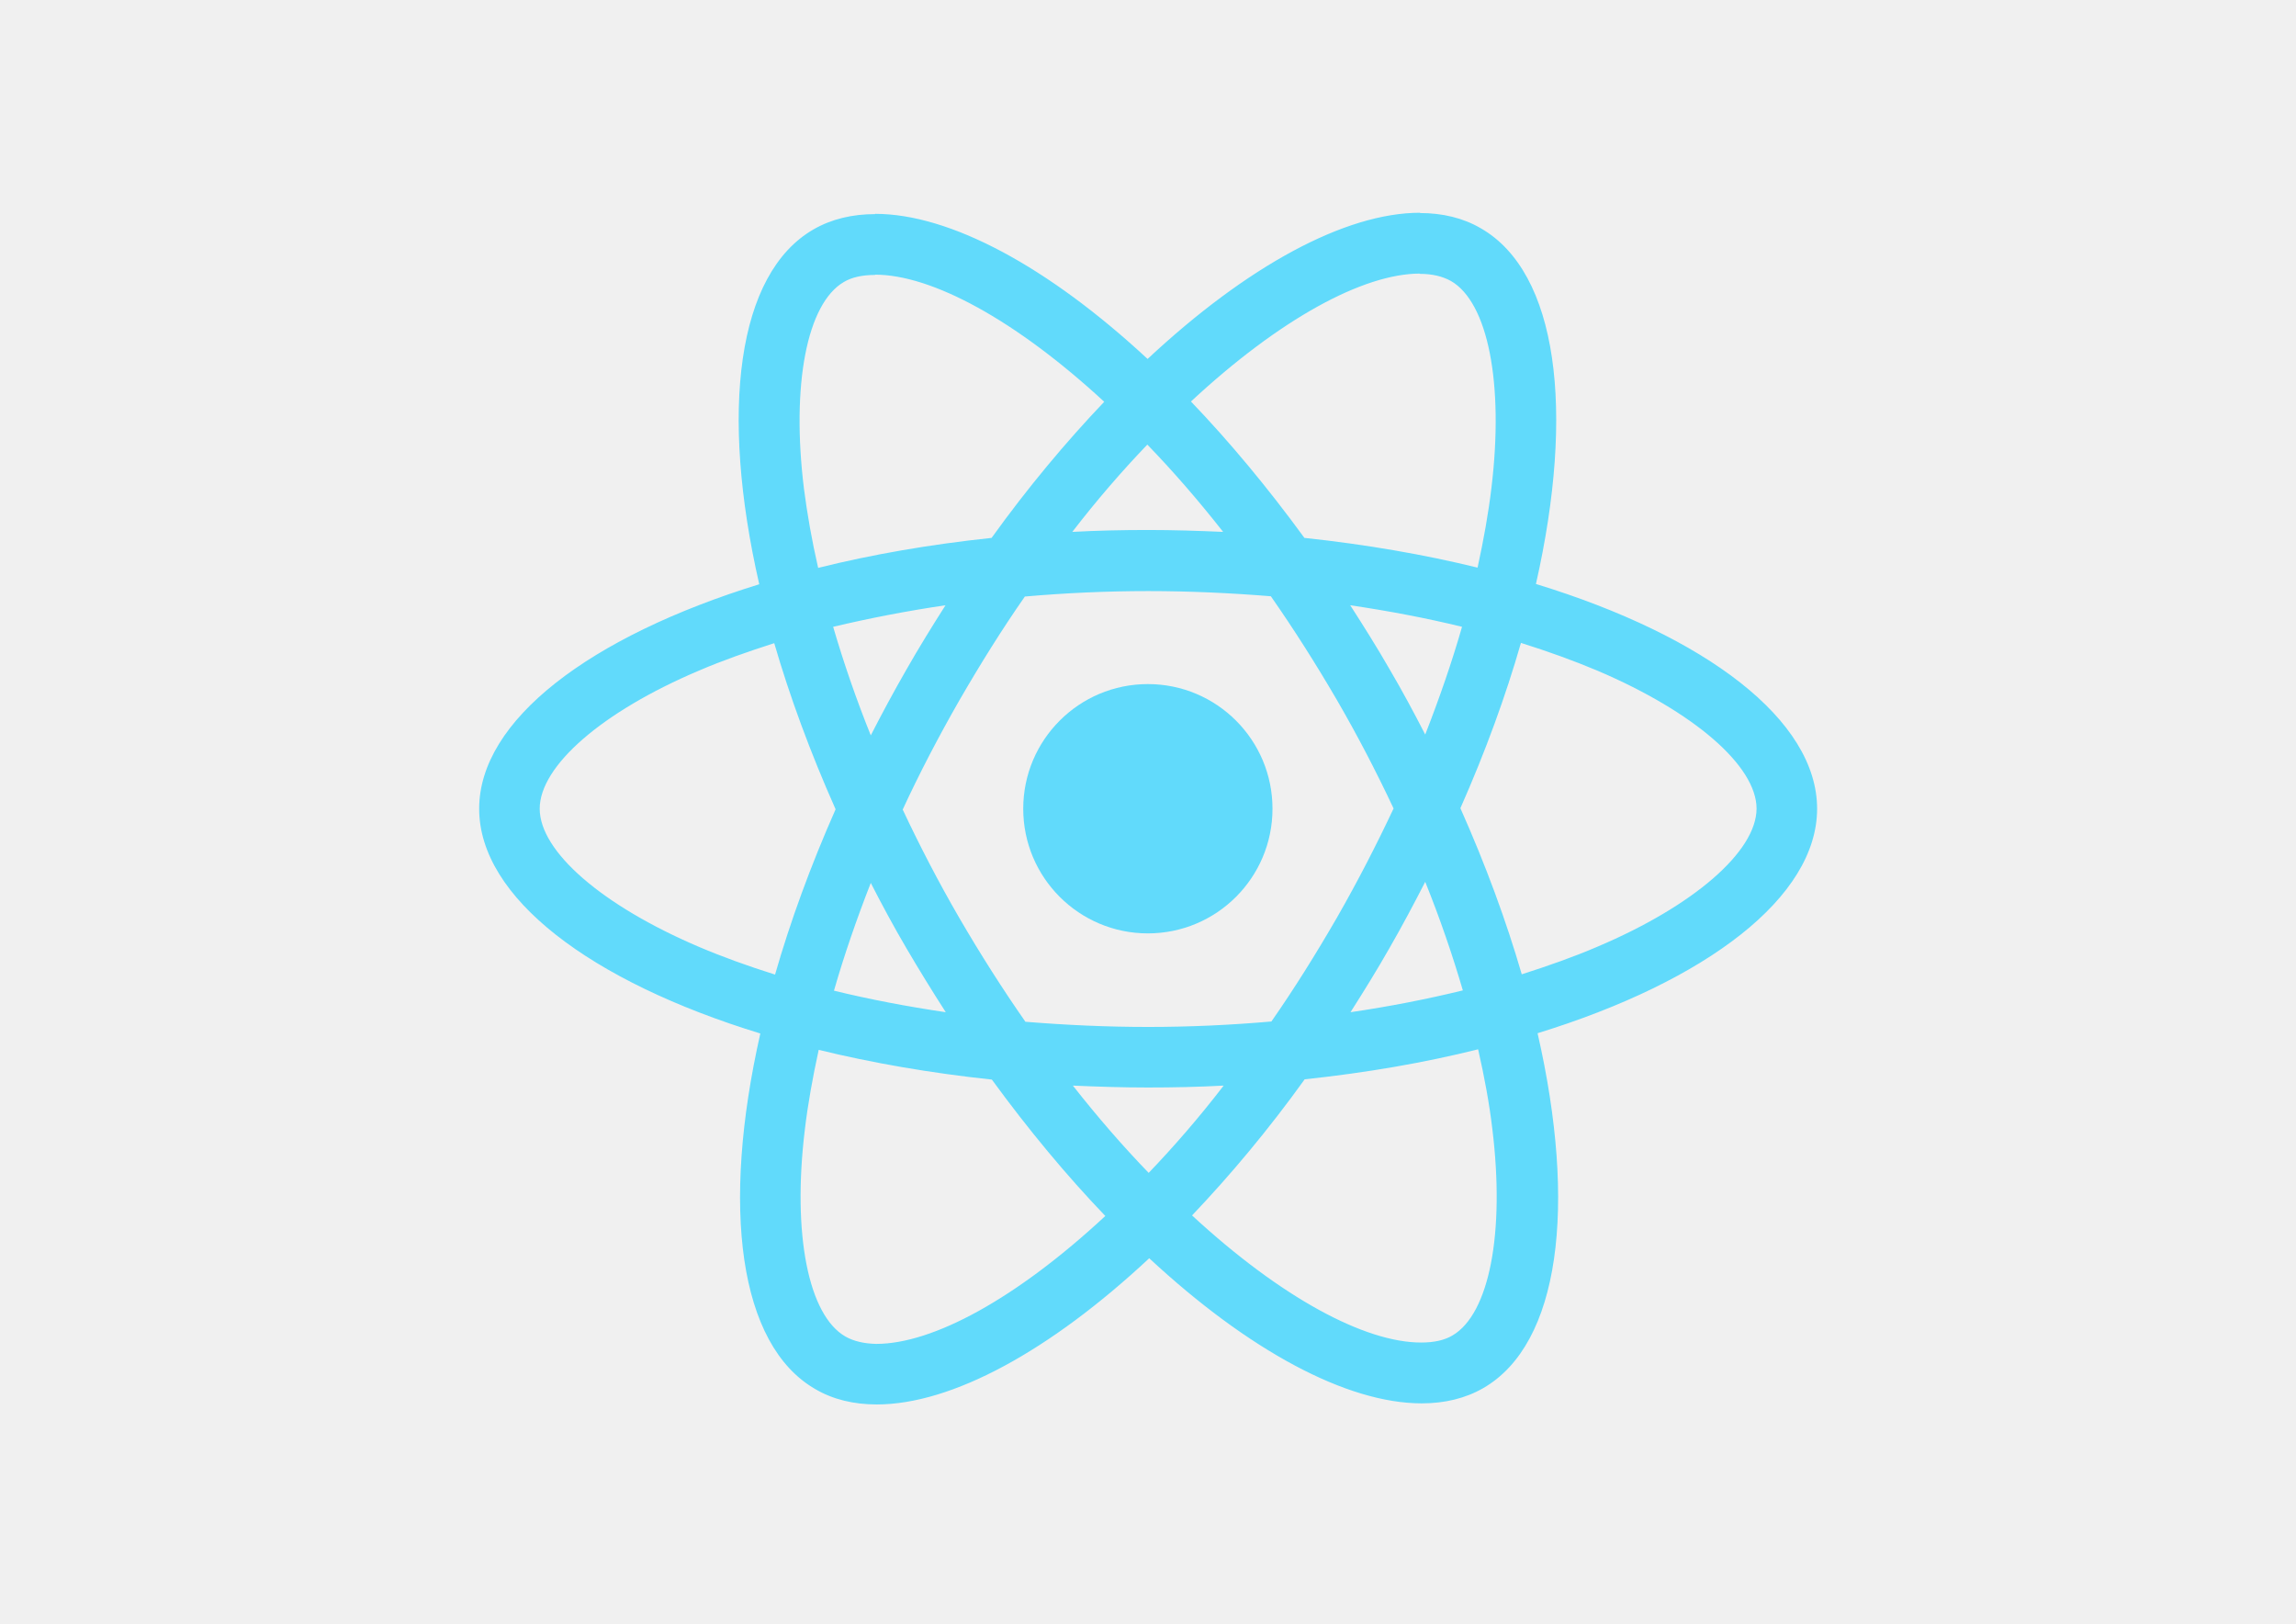
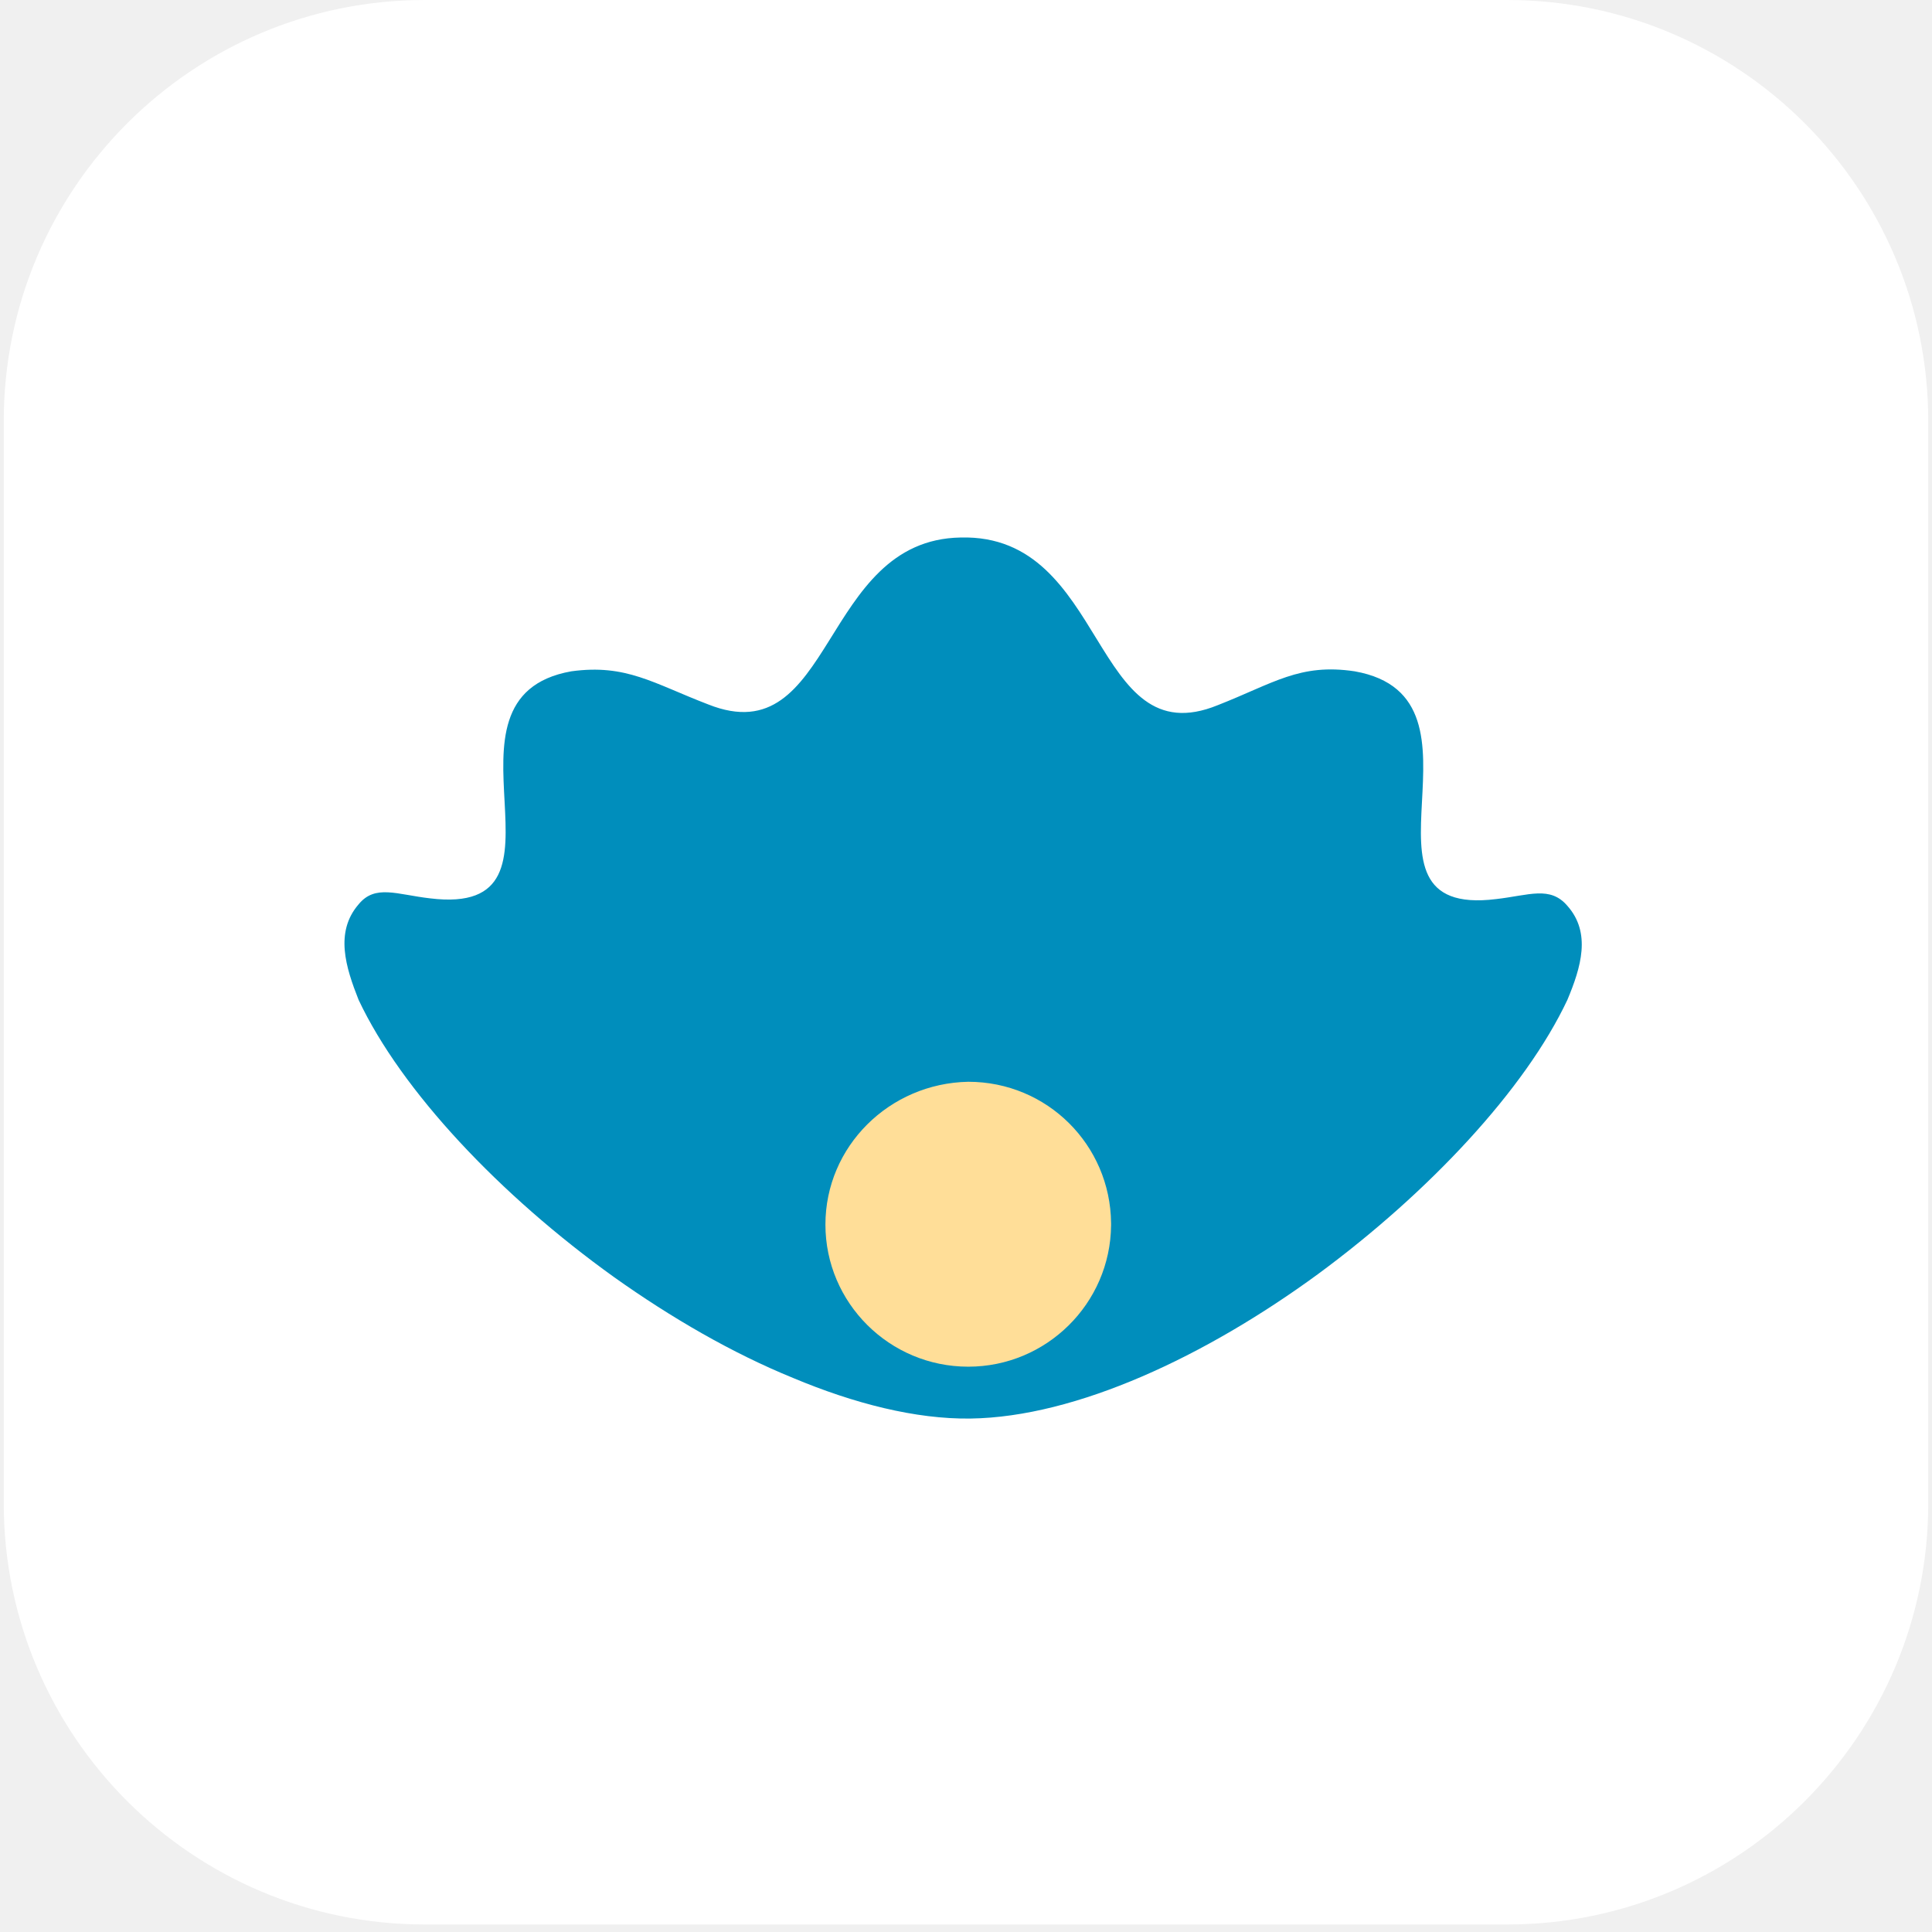
- <svg xmlns="http://www.w3.org/2000/svg" viewBox="0 0 841.9 595.3">
-   <g fill="#61DAFB">
-     <path d="M666.3 296.5c0-32.5-40.7-63.3-103.1-82.4 14.4-63.6 8-114.2-20.2-130.4-6.5-3.8-14.1-5.6-22.4-5.6v22.3c4.6 0 8.3.9 11.4 2.6 13.6 7.8 19.5 37.5 14.9 75.7-1.1 9.4-2.9 19.3-5.1 29.4-19.6-4.8-41-8.5-63.5-10.9-13.5-18.5-27.5-35.3-41.6-50 32.6-30.3 63.2-46.9 84-46.9V78c-27.5 0-63.5 19.6-99.9 53.6-36.4-33.8-72.4-53.2-99.9-53.2v22.3c20.7 0 51.4 16.5 84 46.6-14 14.7-28 31.4-41.3 49.9-22.6 2.4-44 6.1-63.6 11-2.3-10-4-19.7-5.2-29-4.7-38.2 1.1-67.9 14.6-75.8 3-1.8 6.9-2.6 11.5-2.6V78.5c-8.4 0-16 1.8-22.6 5.6-28.1 16.2-34.4 66.7-19.9 130.1-62.2 19.2-102.7 49.9-102.7 82.3 0 32.5 40.7 63.3 103.1 82.4-14.4 63.6-8 114.2 20.2 130.4 6.5 3.8 14.1 5.6 22.5 5.6 27.5 0 63.5-19.6 99.9-53.6 36.4 33.8 72.4 53.2 99.9 53.2 8.4 0 16-1.8 22.6-5.6 28.1-16.2 34.4-66.7 19.9-130.1 62-19.1 102.5-49.9 102.5-82.3zm-130.2-66.7c-3.7 12.9-8.3 26.2-13.5 39.5-4.1-8-8.4-16-13.1-24-4.6-8-9.5-15.8-14.4-23.4 14.2 2.1 27.9 4.7 41 7.9zm-45.8 106.5c-7.8 13.5-15.8 26.3-24.1 38.2-14.9 1.3-30 2-45.2 2-15.1 0-30.2-.7-45-1.9-8.3-11.9-16.4-24.6-24.2-38-7.6-13.1-14.5-26.4-20.8-39.8 6.2-13.4 13.2-26.8 20.7-39.9 7.8-13.5 15.8-26.3 24.1-38.2 14.9-1.3 30-2 45.2-2 15.1 0 30.2.7 45 1.9 8.3 11.9 16.4 24.6 24.2 38 7.6 13.1 14.5 26.4 20.8 39.8-6.3 13.4-13.2 26.8-20.7 39.9zm32.3-13c5.4 13.4 10 26.8 13.8 39.8-13.1 3.2-26.9 5.9-41.2 8 4.9-7.7 9.8-15.6 14.4-23.7 4.6-8 8.9-16.1 13-24.1zM421.2 430c-9.3-9.6-18.6-20.3-27.8-32 9 .4 18.2.7 27.5.7 9.4 0 18.7-.2 27.8-.7-9 11.7-18.3 22.4-27.5 32zm-74.4-58.9c-14.2-2.1-27.9-4.7-41-7.9 3.7-12.9 8.3-26.2 13.5-39.5 4.1 8 8.4 16 13.1 24 4.7 8 9.5 15.8 14.4 23.4zM420.7 163c9.3 9.6 18.6 20.3 27.8 32-9-.4-18.2-.7-27.5-.7-9.4 0-18.7.2-27.8.7 9-11.7 18.3-22.4 27.5-32zm-74 58.9c-4.9 7.7-9.8 15.6-14.4 23.7-4.6 8-8.9 16-13 24-5.4-13.4-10-26.8-13.8-39.8 13.1-3.1 26.9-5.8 41.2-7.9zm-90.5 125.2c-35.4-15.1-58.3-34.9-58.3-50.6 0-15.7 22.9-35.6 58.3-50.6 8.6-3.7 18-7 27.7-10.1 5.7 19.6 13.2 40 22.5 60.9-9.2 20.8-16.6 41.1-22.2 60.6-9.9-3.1-19.3-6.5-28-10.2zM310 490c-13.6-7.8-19.5-37.5-14.9-75.7 1.1-9.4 2.9-19.3 5.1-29.4 19.6 4.8 41 8.5 63.5 10.9 13.5 18.5 27.5 35.3 41.6 50-32.6 30.3-63.2 46.9-84 46.9-4.5-.1-8.3-1-11.3-2.7zm237.2-76.2c4.7 38.2-1.1 67.9-14.6 75.8-3 1.8-6.9 2.6-11.5 2.6-20.7 0-51.4-16.5-84-46.6 14-14.7 28-31.4 41.3-49.9 22.6-2.4 44-6.1 63.6-11 2.3 10.1 4.1 19.8 5.2 29.1zm38.5-66.7c-8.6 3.7-18 7-27.7 10.1-5.7-19.6-13.2-40-22.5-60.9 9.2-20.8 16.6-41.1 22.2-60.6 9.9 3.1 19.3 6.5 28.1 10.2 35.4 15.1 58.3 34.9 58.3 50.6-.1 15.7-23 35.6-58.4 50.6zM320.8 78.4z" />
-     <circle cx="420.9" cy="296.5" r="45.7" />
-     <path d="M520.5 78.1z" />
-   </g>
+ <svg xmlns="http://www.w3.org/2000/svg" t="1615712339714" class="icon" viewBox="0 0 1024 1024" version="1.1" p-id="4981" width="256" height="256">
+   <defs>
+     <style type="text/css" />
+   </defs>
+   <path d="M225.121 0h573.759c123.119 0 223.128 100.009 223.128 223.128v573.759c0 123.119-100.009 223.128-223.128 223.128H225.121c-123.119 0-223.128-100.009-223.128-223.128V223.128C1.992 100.009 102.002 0 225.121 0z" fill="#FFFFFF" p-id="4982" />
+   <path d="M375.334 373.342c-29.086-11.156-43.43-21.516-72.517-17.532-78.493 13.946 9.164 130.689-74.907 120.33-17.532-1.992-29.086-7.57-37.852 3.188-12.75 14.742-6.774 33.469 0 50.602 22.711 48.212 74.907 103.595 135.471 147.026 30.282 21.516 62.556 40.243 94.83 53.391 32.274 13.547 64.946 21.914 94.033 21.516 56.181-0.797 124.713-33.071 184.081-76.501 58.97-43.43 109.97-98.017 132.283-145.432 7.172-17.133 12.75-35.461 0-49.805-9.164-10.758-20.321-5.578-37.852-3.586-83.673 10.36 3.984-106.783-74.907-120.728-29.086-4.383-43.032 6.375-72.517 17.93-67.337 27.493-58.173-90.845-136.268-88.853-74.509 1.195-66.939 115.15-133.877 88.454" fill="#008EBC" p-id="4983" />
+   <path d="M437.491 649.065c0 41.438 33.868 75.306 75.704 75.306 41.438 0 75.306-33.469 75.704-74.907v-1.195c-0.398-41.438-33.868-74.907-75.704-74.907-41.837 0.797-75.704 34.266-75.704 75.704" fill="#FFDE98" p-id="4984" />
</svg>
